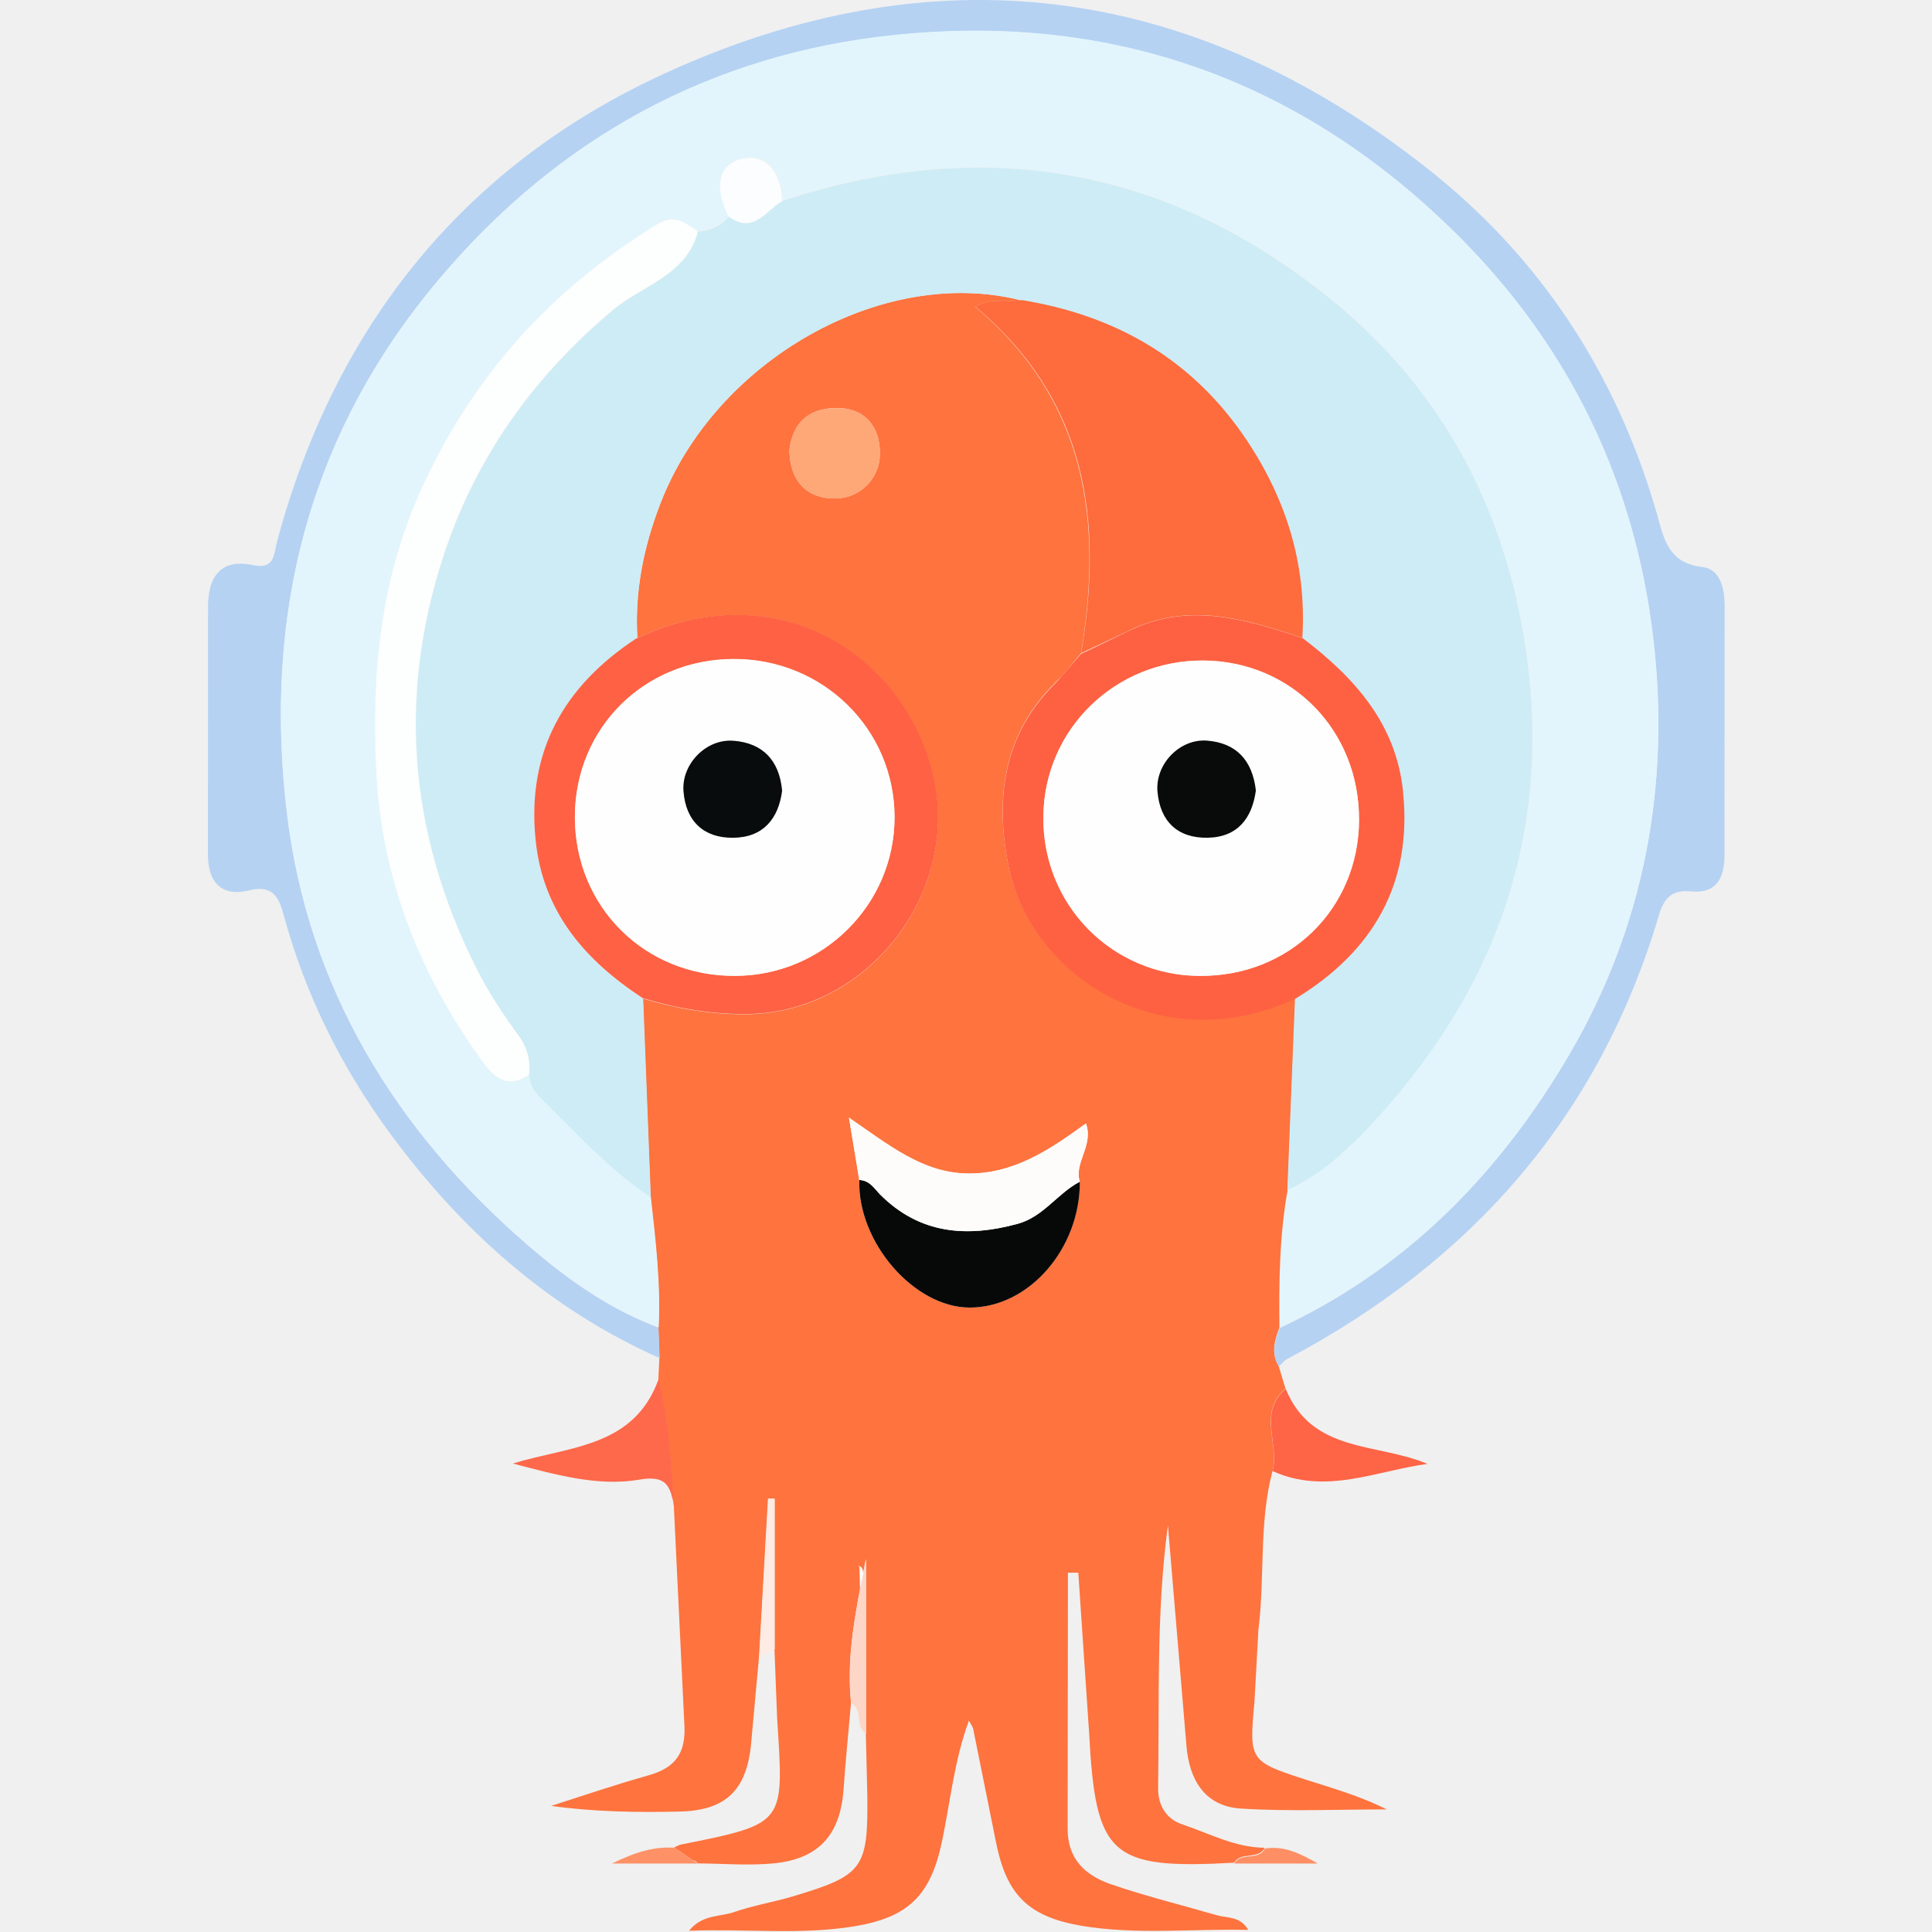
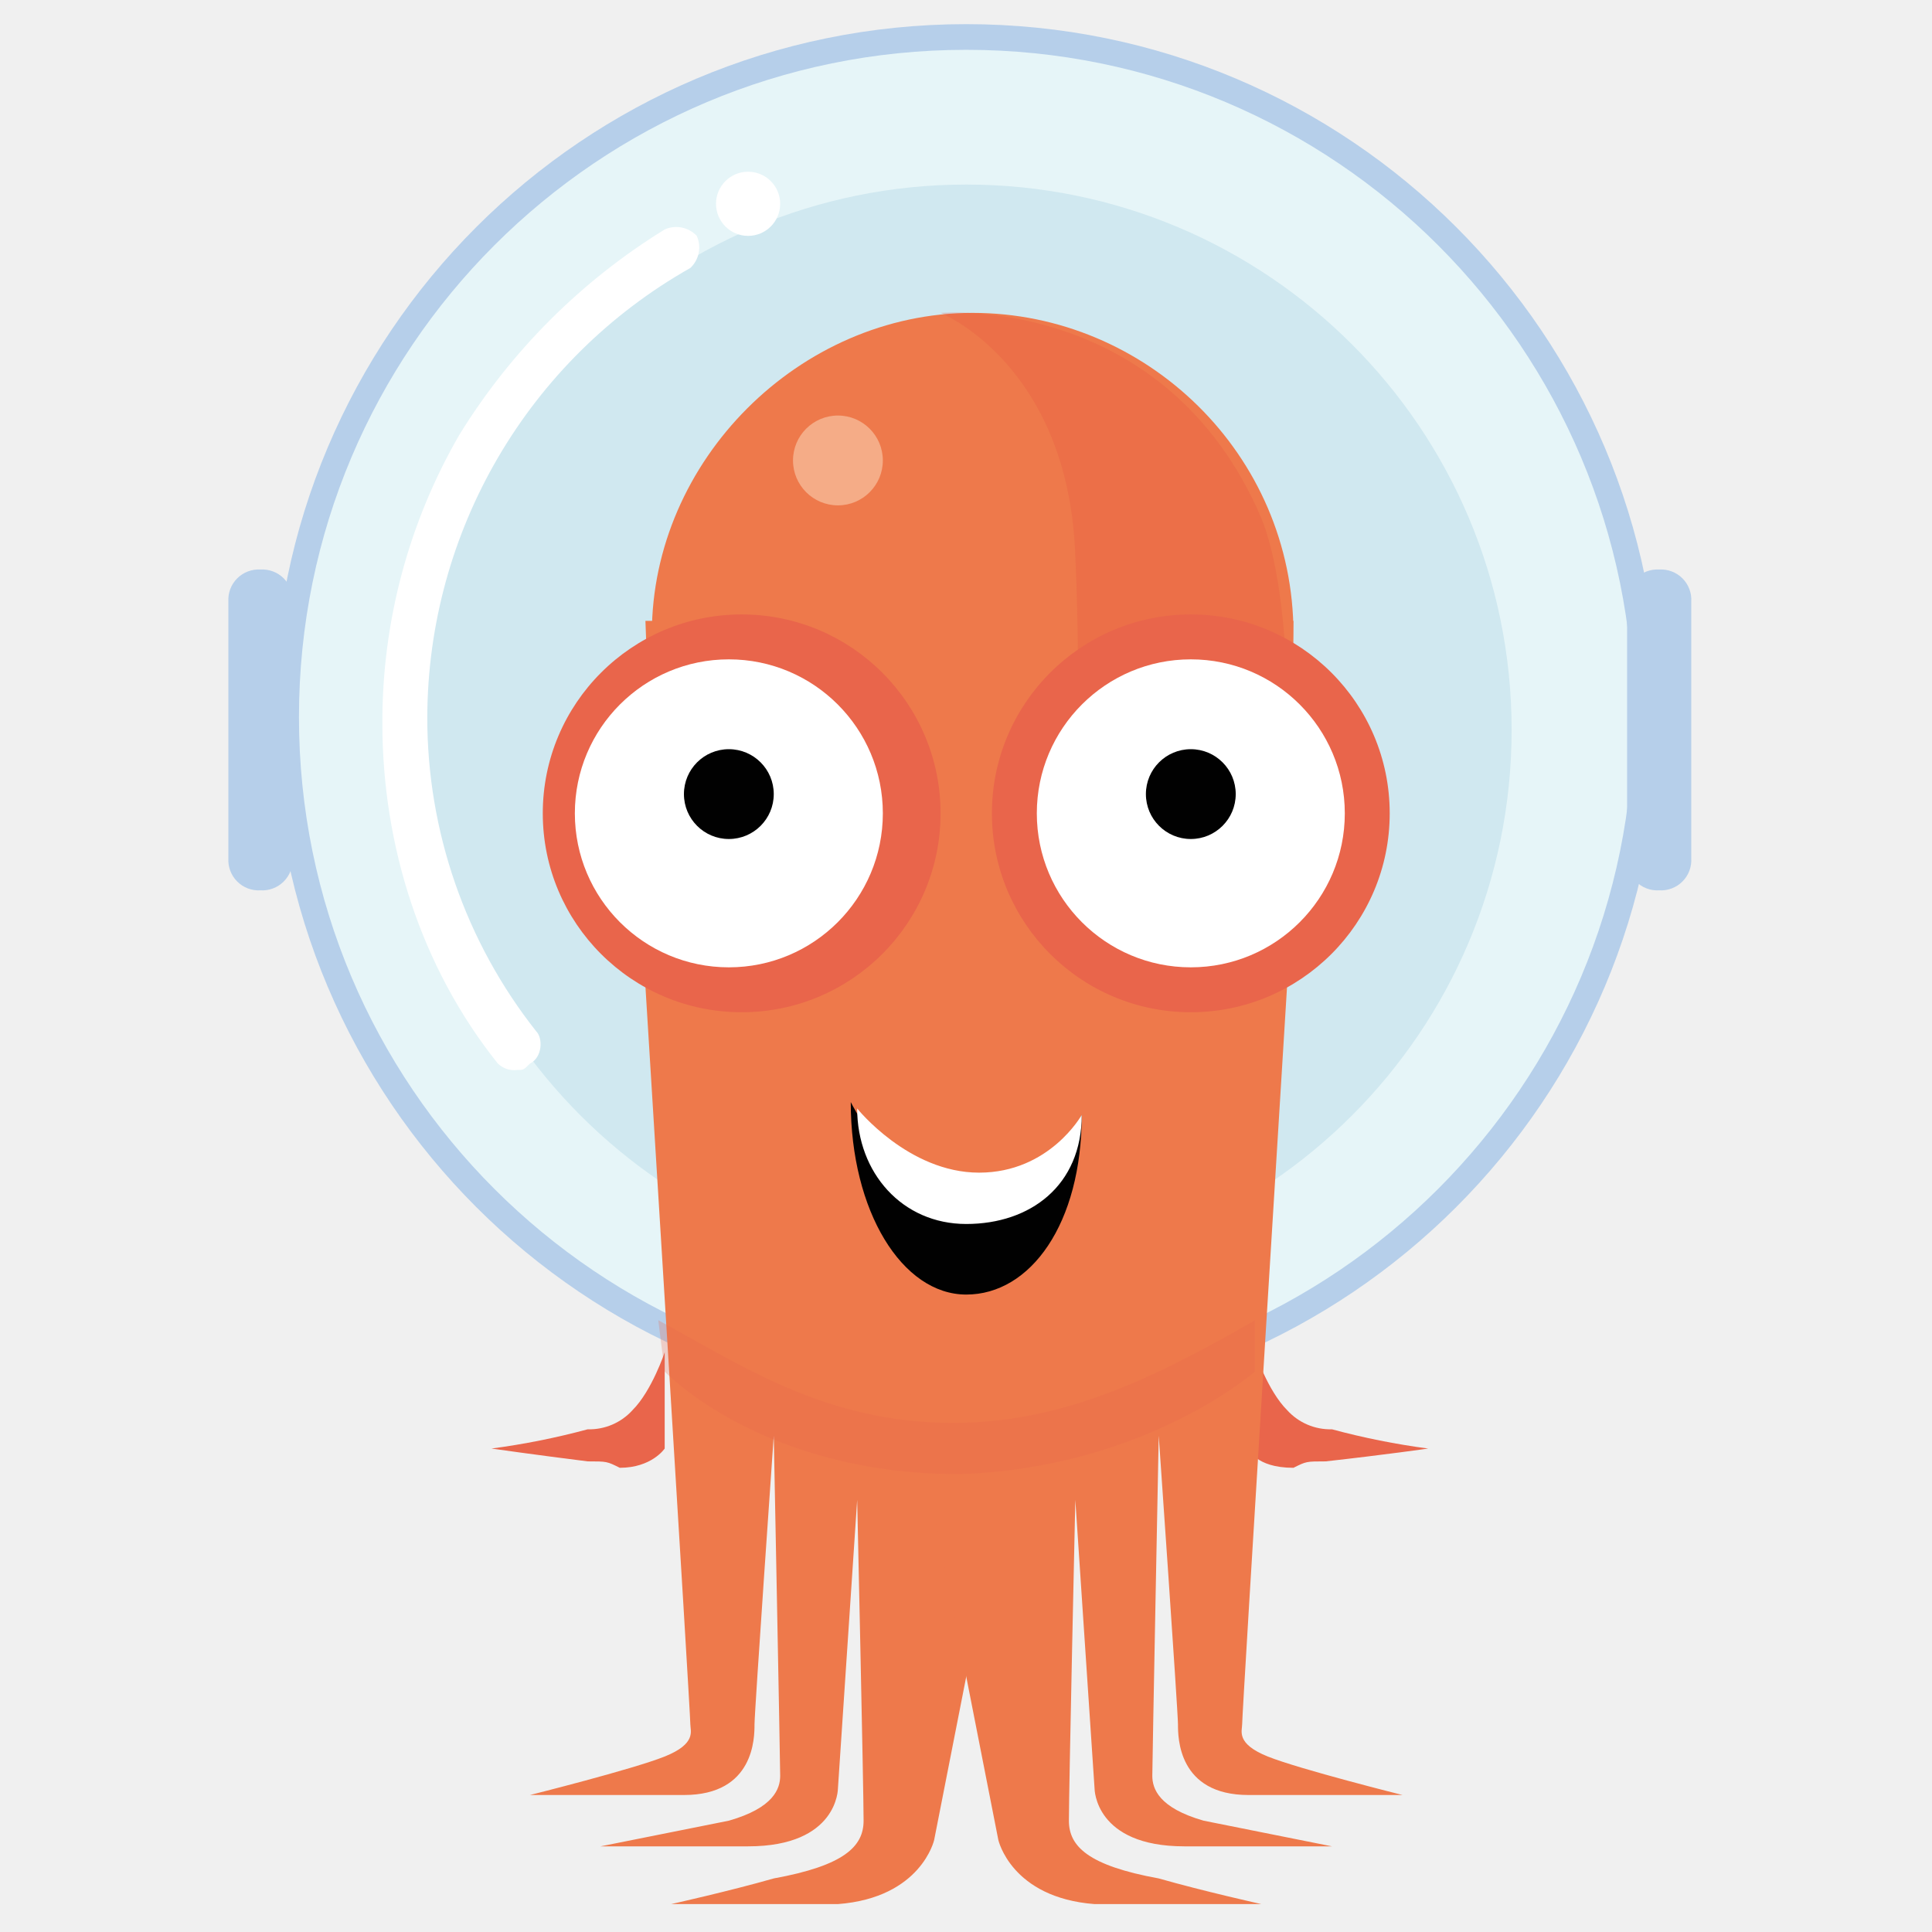
- <svg xmlns="http://www.w3.org/2000/svg" height="64" viewBox="9.28 -8.28 64 64" width="64">
-   <path d="m37.745 43.623c.005 0 .01.017.01.05l.017.7.105-.534c-.028-.336-.292-.165-.132-.204zm14.455-18.841c-.005.005-.017.005-.022.01.005.005.017.01.022.017-.005-.005 0-.017 0-.028z" fill="#fefefe" />
-   <path d="m50.835 48.102.132-2.402c.22-1.746.01-3.53.468-5.256.226-.892-.496-1.94.43-2.722l-.23-.76c-.26-.43-.127-.848.028-1.267-.017-1.532 0-3.063.275-4.578l.253-6.32c-.005-.005-.017-.01-.022-.017-4.5 2.066-8.743-.826-9.465-4.297-.474-2.28-.22-4.435 1.56-6.176.297-.292.55-.628.826-.948.727-4.36.2-8.36-3.504-11.476.556-.32 1.058-.138 1.5-.22-4.56-1.15-10.1 1.975-11.936 6.747-.55 1.432-.848 2.9-.755 4.446 4.53-2.1 8.6.408 9.707 4.226 1.162 3.972-1.934 8.176-6.05 8.236-1.2.017-2.34-.182-3.476-.518l.253 6.578c.16 1.438.33 2.87.26 4.32l.033 1.025-.033.683c.336 1.377.408 2.793.512 4.204a.78.78 0 0 1 -.022-.11c.005.04.017.072.022.1l.347 7.195c.072.992-.286 1.487-1.2 1.74-1.08.303-2.143.667-3.212 1.008 1.432.198 2.843.22 4.253.187 1.526-.033 2.22-.7 2.37-2.226l.264-2.892.297-5.245h.215v4.986l.088 2.27c.22 3.52.325 3.498-3.184 4.2-.083.017-.154.066-.23.1l.628.42c.066.017.12.044.154.105.837.005 1.68.077 2.507 0 1.504-.143 2.215-.948 2.325-2.44.066-.96.165-1.917.248-2.876-.132-1.273.06-2.523.297-3.774l-.017-.7c0-.033-.01-.055-.01-.05-.16.04.105-.132.132.204l.088-.446v5.774l.05 2.027c.028 2.452-.127 2.672-2.463 3.372-.645.193-1.317.3-1.956.523-.463.16-1.052.072-1.487.617 1.9-.072 3.68.143 5.45-.143 1.83-.297 2.556-1.036 2.93-2.82.275-1.3.4-2.66.892-4 .072.143.127.2.143.286l.75 3.724c.342 1.735 1.047 2.474 2.8 2.782 1.824.314 3.67.1 5.56.143-.27-.463-.694-.386-1.036-.485-1.173-.342-2.37-.634-3.52-1.03-.837-.292-1.438-.826-1.427-1.857l.01-8.462h.343l.358 5.3c.215 4.088.7 4.534 4.804 4.308.23-.386.8-.083 1.014-.496-.986-.005-1.846-.48-2.75-.782-.507-.17-.793-.628-.782-1.2.044-2.898-.066-5.807.325-8.694l.612 7.278c.088 1.135.6 2.022 1.8 2.1 1.6.1 3.223.028 4.837.028-.854-.43-1.73-.683-2.6-.96-1.972-.634-1.96-.64-1.78-2.644zm-12.407-41.335a1.48 1.48 0 0 1 -1.465 1.465c-.865.017-1.515-.48-1.532-1.603.094-.815.55-1.372 1.52-1.394 1.03-.017 1.493.678 1.476 1.532zm6.622 24.097c.005 2.23-1.702 4.176-3.653 4.17-1.84-.005-3.72-2.176-3.653-4.226l-.342-2.066c1.317.898 2.424 1.818 3.906 1.85 1.515.028 2.705-.75 3.945-1.658.264.727-.402 1.295-.204 1.928z" fill="#fe733e" />
-   <path d="m31.095 35.7-.32-.127c-1.5-.617-2.815-1.565-4.027-2.617-4.374-3.78-7.26-8.512-7.96-14.252-.793-6.523.667-12.545 5.02-17.718 3.972-4.716 9.035-7.465 15.08-8.1 6.716-.7 12.748 1.18 17.828 5.818 4.237 3.867 6.7 8.66 7.344 14.296.54 4.8-.325 9.437-2.793 13.652-2.242 3.83-5.228 6.936-9.267 8.903l-.33.16c-.154.42-.292.837-.028 1.267.094-.083.176-.187.286-.248 6.1-3.228 10.33-8.027 12.308-14.704.17-.567.435-.848 1.07-.782.86.088 1.1-.485 1.1-1.2l.005-8.242c0-.6-.143-1.24-.755-1.306-1.124-.132-1.262-.953-1.487-1.752-1.335-4.648-3.869-8.526-7.669-11.496-7.768-6.1-16.296-7.2-25.243-3.08-6.641 3.058-10.877 8.364-12.794 15.465-.12.44-.066.964-.815.8-1.07-.22-1.47.408-1.476 1.355l-.005 8.242c0 .915.463 1.4 1.344 1.184.8-.198 1.003.204 1.168.82.716 2.633 1.912 5.04 3.53 7.24 2.37 3.212 5.256 5.8 8.925 7.432l-.04-1.03z" fill="#b5d2f3" />
-   <path d="m31.1 37.398c-.815 2.286-2.986 2.23-4.832 2.804 1.388.358 2.8.77 4.187.534.826-.143.986.154 1.107.645l.028.116.022.1c-.105-1.416-.176-2.826-.512-4.2z" fill="#fe684b" />
-   <path d="m51.435 40.45c1.763.8 3.427-.005 5.13-.237-1.664-.705-3.818-.342-4.694-2.485-.93.782-.2 1.83-.435 2.722z" fill="#fe6446" />
-   <path d="m37.965 43.38-.088.446-.105.534c-.237 1.25-.43 2.5-.297 3.774.413.215.1.782.5 1.014v-5.768z" fill="#fed6c8" />
-   <path d="m34.73 41.365-.297 5.245.512-.26v-4.986h-.215z" fill="#feebe3" />
-   <path d="m29.553 53.452h2.843l-.154-.105-.628-.42c-.623-.033-1.207.105-2.06.523z" fill="#fe9166" />
-   <path d="m50.168 53.452h2.766c-.562-.325-1.113-.6-1.752-.496-.215.42-.788.1-1.014.496z" fill="#fe8f64" />
-   <path d="m52.003 35.54c4.038-1.96 7.02-5.068 9.267-8.903 2.468-4.215 3.333-8.853 2.793-13.652-.633-5.64-3.103-10.433-7.343-14.285-5.08-4.643-11.113-6.527-17.82-5.822-6.038.628-11.107 3.383-15.08 8.1-4.366 5.172-5.82 11.192-5.027 17.716.7 5.746 3.587 10.473 7.96 14.252 1.218 1.052 2.523 2.005 4.027 2.617.105.044.2.088.32.127.072-1.45-.1-2.88-.26-4.32l-.33-.237c-1.118-.8-2.077-1.807-3.04-2.788-.292-.297-.656-.55-.656-1.036-.65.468-1.118.143-1.5-.375-2.116-2.887-3.394-6.088-3.564-9.7-.154-3.184.132-6.28 1.47-9.26 1.702-3.785 4.32-6.677 7.834-8.826.595-.364.937-.04 1.35.23.402-.04.76-.176 1.02-.507l-.05-.116c-.353-.744-.37-1.587.48-1.785.854-.204 1.34.5 1.344 1.388 6.374-2.084 12.302-1.235 17.652 2.847 4 3.052 6.292 7.145 7 12.137.904 6.418-1.267 11.74-5.74 16.24-.53.53-1.124 1.008-1.796 1.366a10.09 10.09 0 0 1 -.347.171c-.275 1.515-.292 3.047-.275 4.578l.32-.16z" fill="#e2f5fc" />
-   <path d="m54.1 29.6c4.468-4.5 6.64-9.823 5.74-16.24-.7-4.997-2.992-9.1-7-12.137-5.34-4.093-11.283-4.935-17.64-2.847-.01.005-.022.017-.033.022-.5.32-.892 1.008-1.614.578-.044-.028-.083-.05-.127-.083-.26.33-.612.468-1.02.507-.017.066-.04.127-.06.193-.457 1.284-1.83 1.62-2.75 2.4-2.496 2.088-4.347 4.6-5.438 7.62-1.752 4.88-1.394 9.663.953 14.28.38.75.848 1.46 1.35 2.138a1.8 1.8 0 0 1 .353 1.284c0 .496.364.755.656 1.052.97.98 1.923 1.978 3.04 2.788l.33.237-.253-6.578c-1.917-1.256-3.317-2.854-3.56-5.234-.303-2.936.93-5.107 3.333-6.688.01-.005.022-.017.033-.022-.094-1.543.204-3.02.755-4.446 1.826-4.774 7.368-7.904 11.935-6.759 3.047.496 5.537 1.88 7.322 4.418 1.427 2.033 2.165 4.275 2 6.776 1.72 1.306 3.107 2.837 3.333 5.102.303 3.047-.997 5.272-3.56 6.826v.028l-.253 6.32c.12-.055.237-.1.347-.17.683-.358 1.278-.837 1.807-1.372z" fill="#cdecf6" />
-   <path d="m46.67 12.612c1.9-.93 3.724-.43 5.548.17l.204.066c.154-2.507-.584-4.75-2-6.776-1.785-2.54-4.275-3.923-7.305-4.413-.468.088-.97-.1-1.526.22 3.724 3.118 4.237 7.118 3.504 11.476l1.587-.744z" fill="#fe6b3c" />
-   <path d="m55.76 17.956c-.226-2.264-1.614-3.796-3.333-5.102l-.204-.066c-1.83-.6-3.658-1.102-5.548-.17l-1.24.6-.342.16-.826.948c-1.785 1.74-2.033 3.895-1.56 6.176.722 3.476 4.964 6.37 9.47 4.308.005-.005.017-.005.022-.01 2.562-1.56 3.867-3.8 3.56-6.83zm-6.738 6.088c-2.925-.022-5.206-2.347-5.18-5.283.028-2.892 2.4-5.184 5.305-5.162 2.93.022 5.173 2.33 5.15 5.294-.022 2.942-2.314 5.18-5.278 5.15z" fill="#fe6142" />
-   <path d="m30.357 12.87c-2.402 1.58-3.636 3.752-3.333 6.688.242 2.38 1.642 3.978 3.548 5.228 1.146.342 2.28.54 3.487.523 4.1-.06 7.212-4.26 6.05-8.236-1.1-3.816-5.185-6.323-9.7-4.223-.022.005-.033.017-.044.022zm3.284 11.173c-3.003.01-5.327-2.292-5.316-5.278.005-2.93 2.292-5.2 5.24-5.217 2.98-.017 5.36 2.33 5.35 5.26-.01 2.88-2.374 5.223-5.272 5.234z" fill="#fe6143" />
-   <path d="m38.44 31.294c-.204-.204-.353-.48-.694-.485-.066 2.05 1.807 4.22 3.653 4.226 1.956.005 3.658-1.94 3.653-4.17-.738.38-1.207 1.162-2.055 1.394-1.7.463-3.245.347-4.556-.964z" fill="#070909" />
-   <path d="m45.254 28.936c-1.24.9-2.424 1.686-3.945 1.658-1.487-.028-2.6-.953-3.906-1.85l.342 2.066c.342.01.5.28.694.485 1.306 1.3 2.865 1.427 4.556.964.848-.23 1.317-1.008 2.055-1.394-.198-.634.468-1.2.204-1.928z" fill="#fdfcfb" />
-   <path d="m36.952 5.24c-.975.017-1.432.573-1.52 1.394.017 1.124.667 1.614 1.532 1.603a1.48 1.48 0 0 0 1.465-1.465c.017-.86-.446-1.554-1.476-1.532z" fill="#fea777" />
-   <path d="m26.804 27.3a1.8 1.8 0 0 0 -.353-1.284c-.496-.678-.97-1.388-1.35-2.138-2.347-4.617-2.7-9.4-.953-14.28 1.1-3.03 2.942-5.53 5.438-7.62.92-.77 2.292-1.102 2.75-2.4.022-.06.044-.127.06-.193-.413-.27-.755-.595-1.35-.23-3.515 2.15-6.132 5.04-7.834 8.826-1.34 2.98-1.625 6.077-1.47 9.26.176 3.598 1.45 6.804 3.564 9.7.38.518.854.843 1.5.375z" fill="#fdfefe" />
-   <path d="m35.15-1.602c.01-.005.022-.017.033-.022-.01-.898-.5-1.592-1.344-1.388s-.832 1.047-.48 1.785l.05.116a1.36 1.36 0 0 0 .127.083c.722.435 1.113-.26 1.614-.573z" fill="#fbfdfe" />
-   <path d="m54.3 18.898c.022-2.958-2.22-5.267-5.15-5.294-2.92-.022-5.278 2.27-5.305 5.162a5.18 5.18 0 0 0 5.179 5.283c2.964.022 5.256-2.215 5.278-5.15zm-5.02.573c-.992.017-1.57-.545-1.658-1.52-.083-.9.733-1.757 1.636-1.697.97.072 1.515.64 1.63 1.653-.132.904-.595 1.548-1.6 1.565zm-15.717-5.917c-2.947.017-5.228 2.286-5.24 5.217-.005 2.986 2.314 5.3 5.316 5.278 2.898-.01 5.26-2.352 5.272-5.228.005-2.936-2.374-5.283-5.35-5.267zm.005 5.917c-.98.01-1.57-.55-1.647-1.537-.072-.9.75-1.752 1.658-1.675.96.083 1.52.64 1.6 1.653-.12.93-.628 1.548-1.62 1.56z" fill="#fefefe" />
-   <path d="m49.26 16.254c-.904-.066-1.72.782-1.636 1.697.088.98.667 1.537 1.658 1.52 1.008-.017 1.476-.66 1.6-1.565-.116-1.014-.66-1.58-1.63-1.653z" fill="#090b0b" />
-   <path d="m33.58 16.26c-.9-.077-1.73.766-1.658 1.675.077.986.667 1.548 1.647 1.537.992-.01 1.5-.628 1.62-1.56-.094-1.02-.656-1.576-1.6-1.653z" fill="#090c0c" />
+ <svg xmlns="http://www.w3.org/2000/svg" id="Layer_1" data-name="Layer 1" viewBox="0 0 360 360">
+   <defs>
+     <style>.cls-1{fill:none;}.cls-2{fill:#e9654b;}.cls-3{fill:#b6cfea;}.cls-4{fill:#e6f5f8;}.cls-5{fill:#d0e8f0;}.cls-6{fill:#ee794b;}.cls-7{clip-path:url(#clip-path);}.cls-8{opacity:0.22;}.cls-9{fill:#e34e3b;}.cls-10{opacity:0.5;}.cls-11{fill:#fbdfc3;}.cls-12{fill:#010101;}.cls-13{fill:#fff;}.cls-14{opacity:0.25;}</style>
+     <clipPath id="clip-path">
+       <polyline class="cls-1" points="241.019 115.687 233.846 279.479 126.245 279.479 120.267 115.687" />
+     </clipPath>
+   </defs>
+   <path class="cls-2" d="M123.854,251.982s-2.391,7.173-5.978,10.76a10.854,10.854,0,0,1-8.369,3.587A138.606,138.606,0,0,1,91.574,269.915s8.369,1.196,17.933,2.391c3.587,0,3.587,0,5.978,1.196,5.978,0,8.369-3.587,8.369-3.587Z" />
+   <path class="cls-2" d="M233.846,251.982s2.391,7.173,5.978,10.76a10.854,10.854,0,0,0,8.369,3.587,138.606,138.606,0,0,0,17.933,3.587s-8.369,1.196-19.129,2.391c-3.587,0-3.587,0-5.978,1.196-7.173,0-8.369-3.587-8.369-3.587Z" />
+   <circle class="cls-3" cx="180.046" cy="133.621" r="129.121" />
+   <circle class="cls-4" cx="180.046" cy="133.621" r="124.339" />
+   <circle class="cls-5" cx="180.046" cy="136.012" r="101.623" />
+   <g id="Body">
+     <path class="cls-6" d="M120.267,183.834s8.369,135.099,8.369,137.49c0,1.196,1.196,3.587-4.782,5.978s-25.107,7.173-25.107,7.173h28.694c13.151,0,13.151-10.76,13.151-13.151s3.587-53.8,3.587-53.8,1.196,60.974,1.196,63.365-1.196,5.978-9.565,8.369c-5.978,1.196-23.911,4.782-23.911,4.782h27.498c16.738,0,16.738-10.76,16.738-10.76l3.587-53.8s1.196,53.8,1.196,59.778c0,4.782-3.587,8.369-16.738,10.76-8.369,2.391-19.129,4.782-19.129,4.782h31.085c15.542-1.196,17.933-11.956,17.933-11.956l26.302-133.903Z" />
+     <path class="cls-6" d="M239.824,183.834s-8.369,135.099-8.369,137.49c0,1.196-1.196,3.587,4.782,5.978s25.107,7.173,25.107,7.173H232.65c-13.151,0-13.151-10.76-13.151-13.151s-3.587-53.8-3.587-53.8-1.196,60.974-1.196,63.365,1.196,5.978,9.564,8.369c5.978,1.196,23.911,4.782,23.911,4.782H220.695c-16.738,0-16.738-10.76-16.738-10.76l-3.587-53.8s-1.196,53.8-1.196,59.778c0,4.782,3.587,8.369,16.738,10.76,8.369,2.391,19.129,4.782,19.129,4.782H203.957c-15.542-1.196-17.933-11.956-17.933-11.956L159.721,208.941Z" />
+     <path class="cls-6" d="M241.019,118.079c0,33.476-27.498,59.778-59.778,59.778S121.463,150.359,121.463,118.079s27.498-59.778,59.778-59.778S241.019,84.603,241.019,118.079Z" />
+     <g class="cls-7">
+       <circle class="cls-6" cx="181.241" cy="150.359" r="106.405" />
+     </g>
+     <g class="cls-8">
+       <path class="cls-9" d="M237.433,183.834s7.173-63.365-2.391-87.276c-17.933-41.845-59.778-38.258-59.778-38.258s23.911,9.565,25.107,45.431c1.196,25.107,0,62.169,0,62.169Z" />
+     </g>
+   </g>
+   <g id="Face">
+     <g class="cls-10">
+       <circle class="cls-11" cx="156.134" cy="85.798" r="8.369" />
+     </g>
+     <path class="cls-12" d="M201.566,207.746c0,20.325-9.565,33.476-21.52,33.476s-21.52-15.542-21.52-35.867c0,0,9.564,19.129,22.716,19.129S201.566,207.746,201.566,207.746Z" />
+     <path class="cls-13" d="M201.566,207.746c0,13.151-9.565,20.325-21.52,20.325S159.721,218.506,159.721,206.55c0,0,9.565,11.956,22.716,11.956S201.566,207.746,201.566,207.746Z" />
+     <circle class="cls-2" cx="221.89" cy="151.554" r="37.062" />
+     <circle class="cls-2" cx="138.201" cy="151.554" r="37.062" />
+     <circle class="cls-13" cx="221.89" cy="151.554" r="28.694" />
+     <circle class="cls-13" cx="135.81" cy="151.554" r="28.694" />
+     <circle class="cls-12" cx="135.81" cy="147.968" r="8.369" />
+     <circle class="cls-12" cx="221.89" cy="147.968" r="8.369" />
+   </g>
+   <path class="cls-3" d="M48.534,165.901h0a5.648,5.648,0,0,1-5.978-5.978V112.101a5.648,5.648,0,0,1,5.978-5.978h0a5.648,5.648,0,0,1,5.978,5.978V159.923A5.648,5.648,0,0,1,48.534,165.901Z" />
+   <path class="cls-3" d="M309.166,165.901h0a5.648,5.648,0,0,1-5.978-5.978V112.101a5.648,5.648,0,0,1,5.978-5.978h0a5.648,5.648,0,0,1,5.978,5.978V159.923A5.648,5.648,0,0,1,309.166,165.901Z" />
+   <circle class="cls-13" cx="139.396" cy="37.976" r="5.978" />
+   <path class="cls-13" d="M96.356,199.377a4.392,4.392,0,0,1-3.587-1.196c-14.347-17.933-21.52-40.649-21.52-63.365A106.683,106.683,0,0,1,85.596,81.016a117.009,117.009,0,0,1,38.258-38.258,5.257,5.257,0,0,1,5.978,1.196,5.257,5.257,0,0,1-1.196,5.978A96.496,96.496,0,0,0,79.618,133.621a94.222,94.222,0,0,0,20.325,58.583c1.196,1.196,1.196,4.782-1.196,5.978C97.552,199.377,97.552,199.377,96.356,199.377Z" />
+   <g class="cls-14">
+     <path class="cls-2" d="M233.846,255.568v-9.565c-16.738,9.565-34.671,19.129-56.191,19.129-23.911,0-39.454-10.76-54.996-19.129l1.196,9.565s17.933,19.129,54.996,19.129C213.521,273.502,233.846,255.568,233.846,255.568Z" />
+   </g>
</svg>
